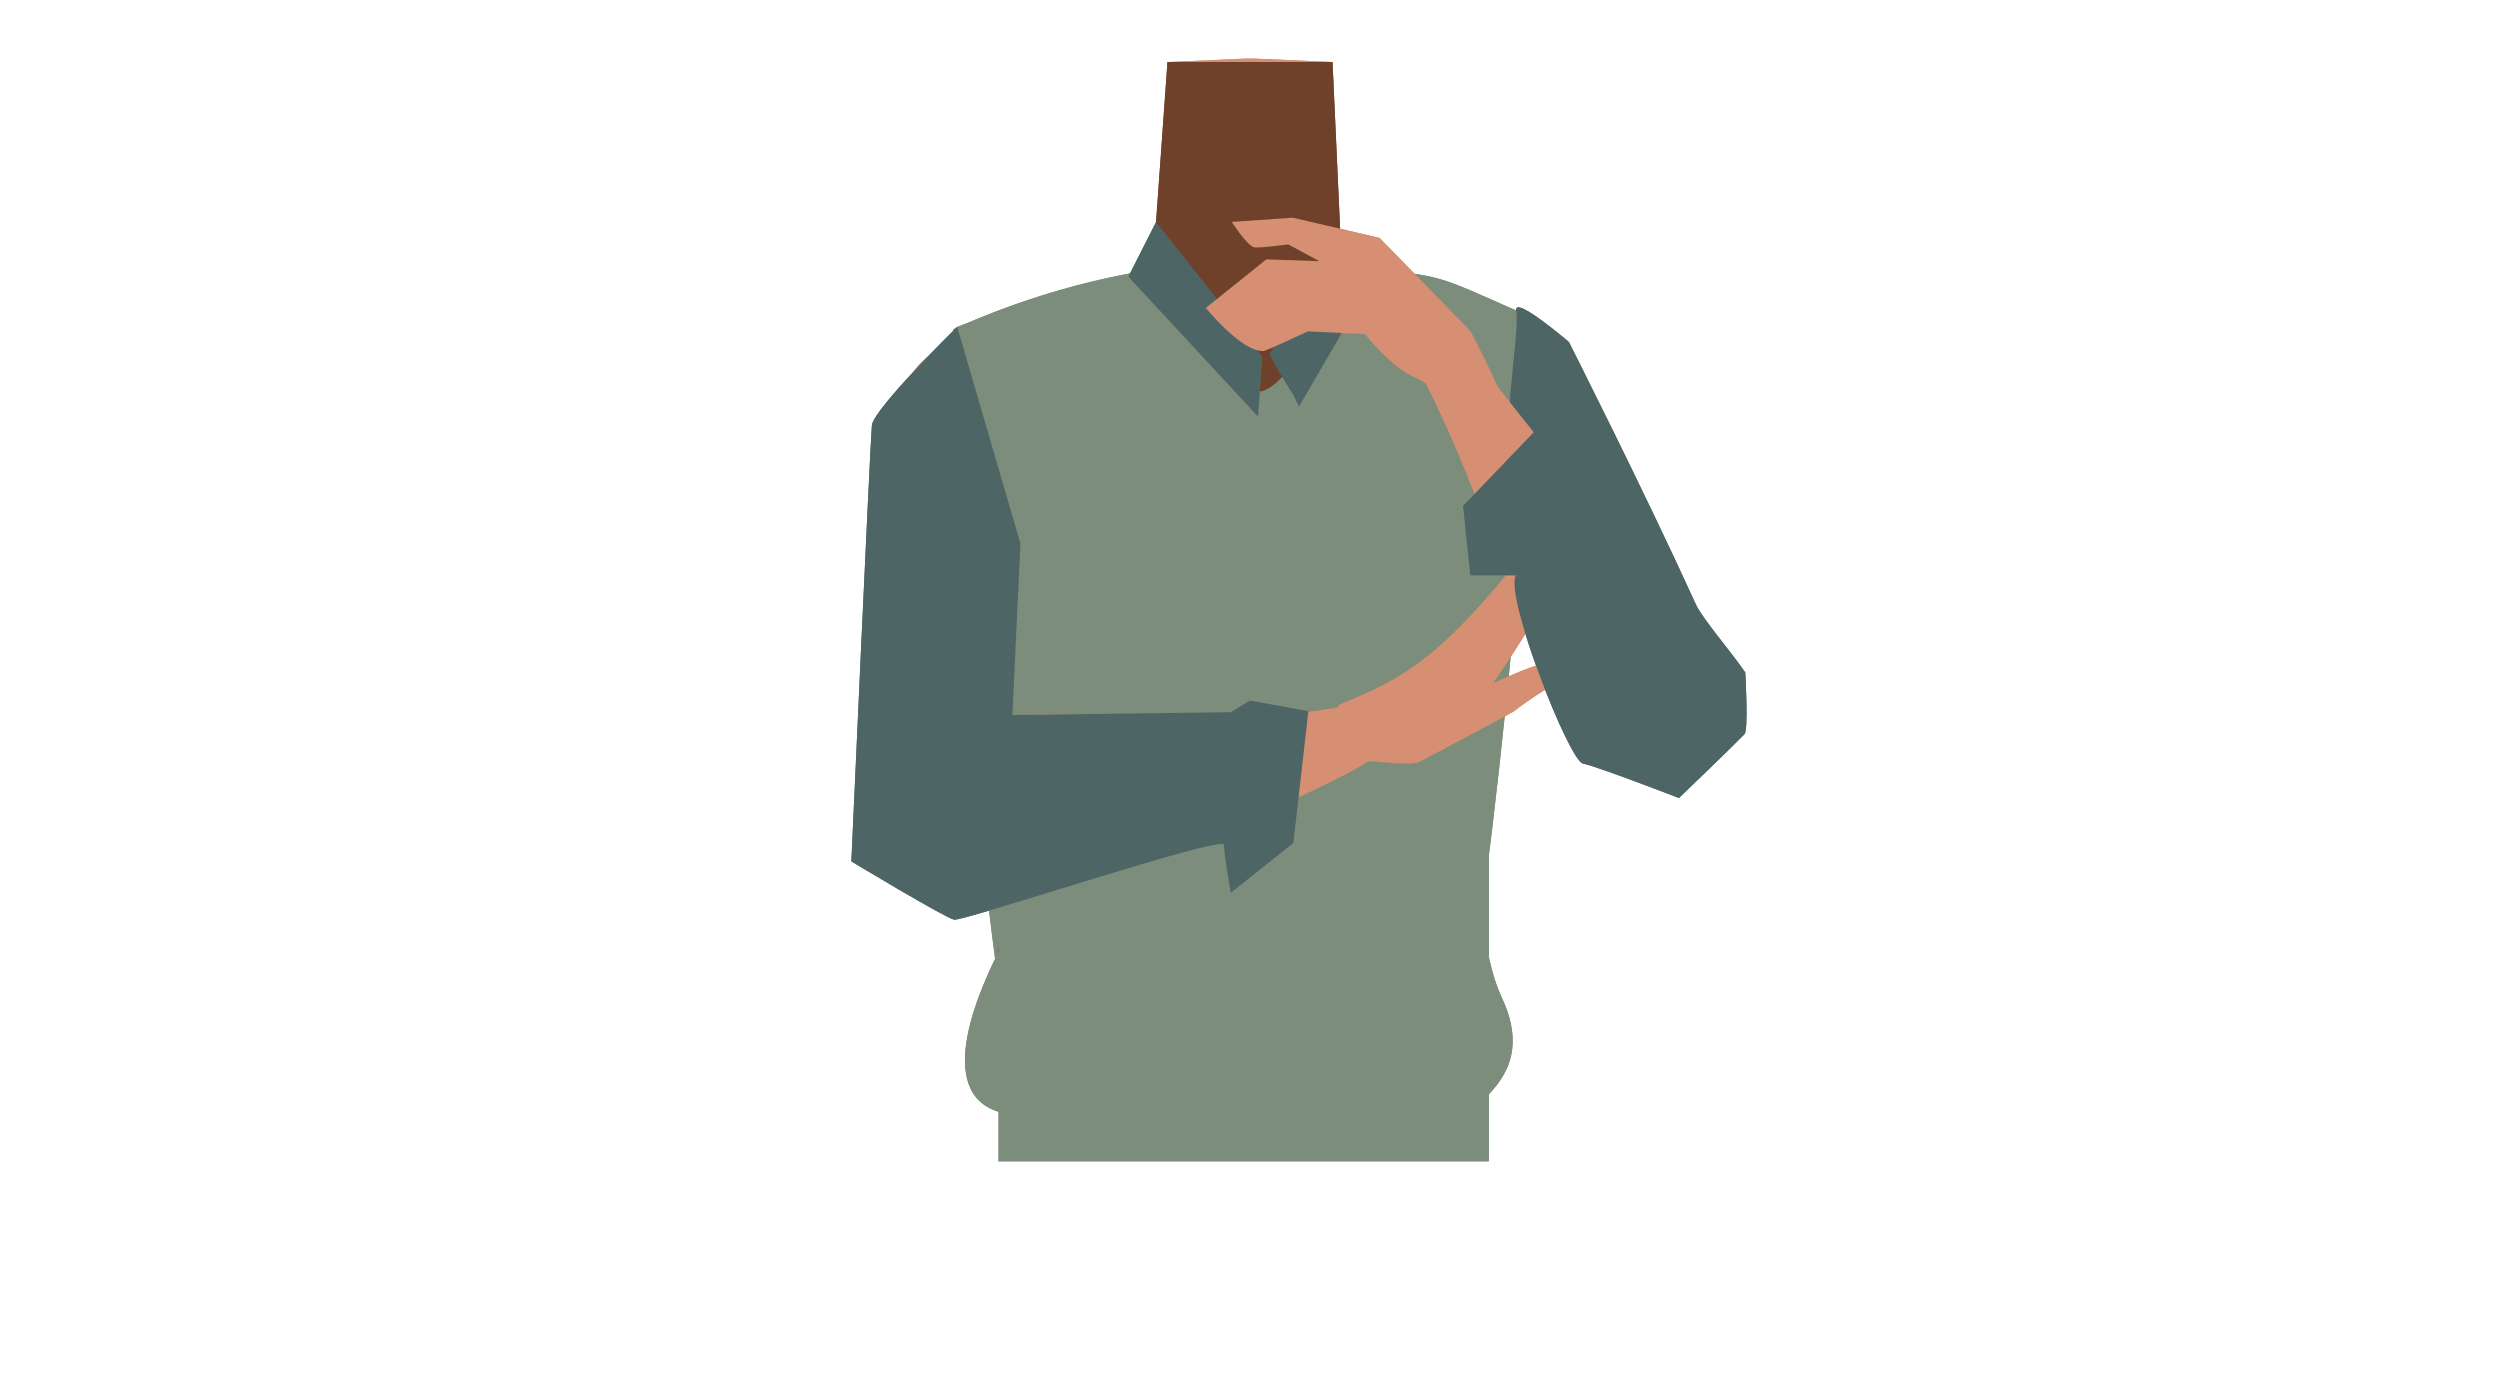
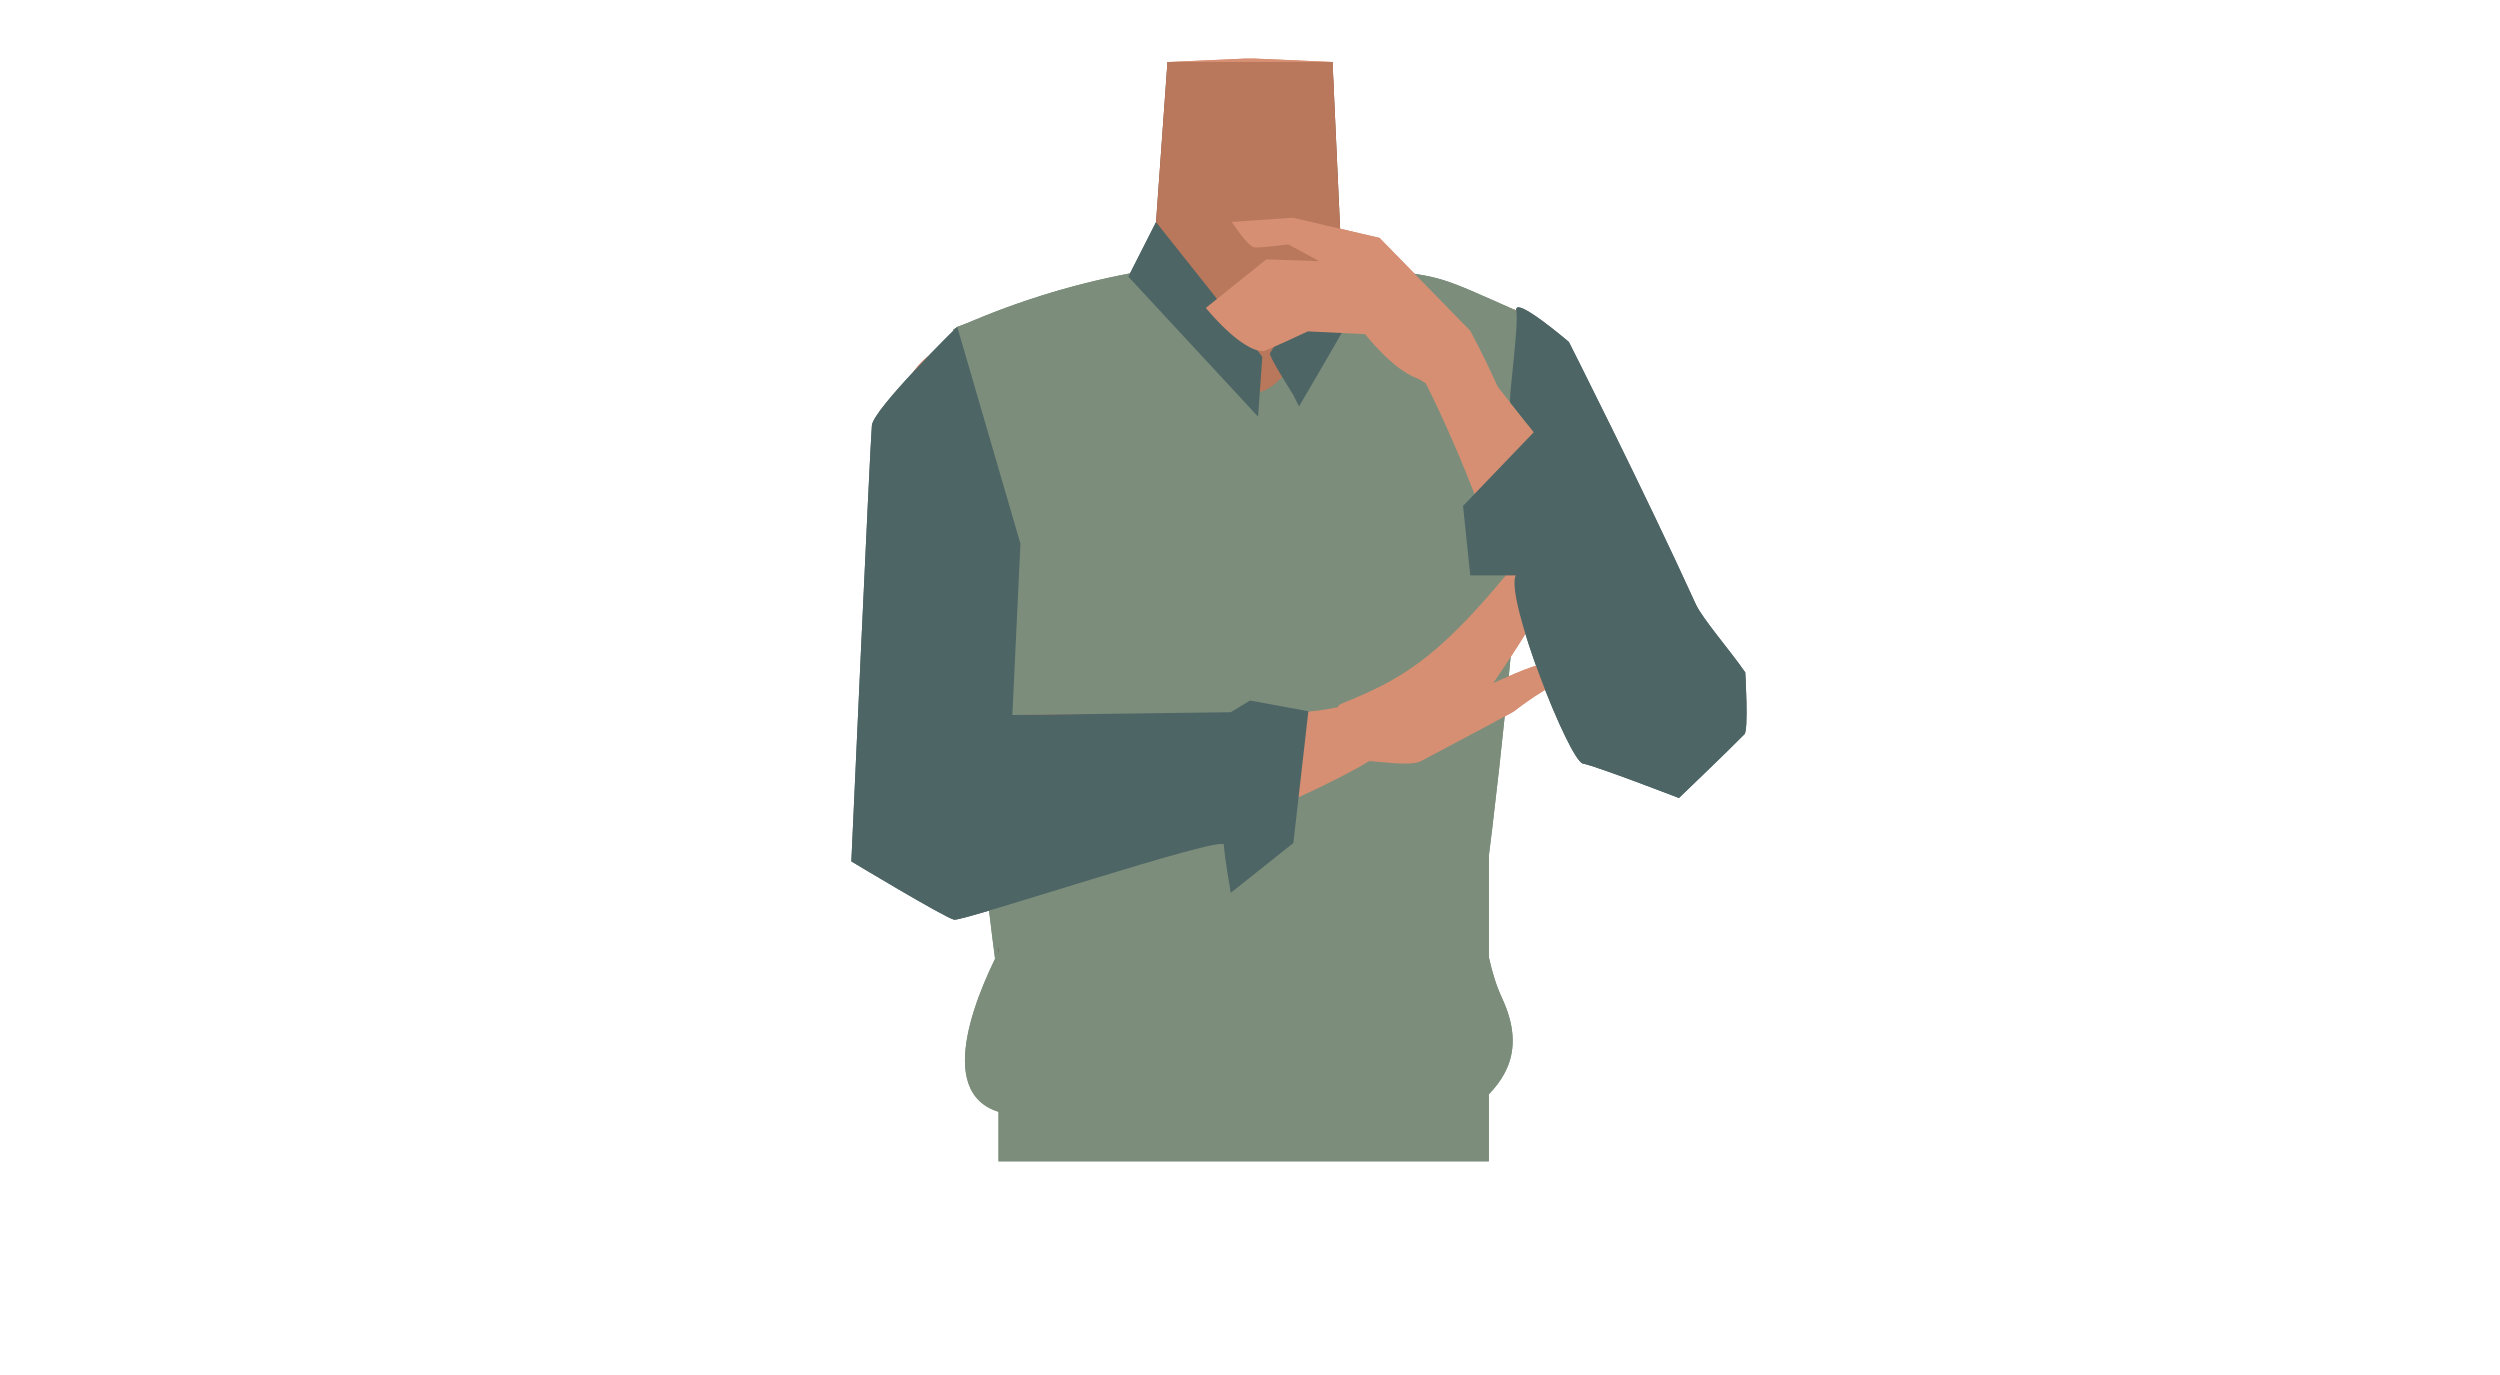
<svg xmlns="http://www.w3.org/2000/svg" viewBox="0 0 588 323.34">
  <defs>
-     <style>.cls-1{fill:#d68f72;}.cls-2{fill:#6f412a;}.cls-3{fill:#4c2a33;}.cls-4{fill:#7c8e7b;}.cls-5{fill:#423632;}.cls-6{fill:#4e6566;}</style>
+     <style>.cls-1{fill:#d68f72;}.cls-2{fill:#6f412a;}.cls-3{fill:#4c2a33;}.cls-4{fill:#7c8e7b;}.cls-5{fill:#423632;}.cls-6{fill:#4e6566;}.cls-7{fill:#b9785c;}</style>
  </defs>
  <g id="Calque_9" data-name="Calque 9">
    <path class="cls-1" d="M321,85.42c0,19.82,12.9,25.22,19.53,32.21,10.53,11.11,21.42,39.28,29.38,51.89,3.76,5.95,14.91,18.53,24.92,13.33h0c12.57-7.26,5.57-23.33,2.55-29.36-6.15-12.27-26.59-65.69-40.07-76.68,0,0-13.12-11.89-25.33-7.69-7.85,2.69-11,8.14-11,16.3Z" />
    <path class="cls-1" d="M294,164.79c-5.48-3.57-8-.63-13.73,2.52-9.75,5.34-15.83,23.72-26.67,26.21-3.85.88-1-16.31-2-22.56-1.54-9.32-9.17-26.27-20.08-35.61-9.24-7.91-14.07-3.57-18.08-16.18-7-22,6.07-38.61,16-42.46,15.17-5.88,37.14-5.1,43.52-14.23l.94-27.7.69-20.19,18.32-.81h2.18l18.32.81.69,20.19.94,27.7c6.38,9.13,36,3.72,48.27,14.39,2.63,2.29,15.78,17.36,43.46,91.08,4.66,12.39-41-40.51-50.27-32.6-10.91,9.34-6.86,27.53-8.39,36.85-1,6.25-9.86,22.2-13.71,21.32-10.84-2.49-16.92-20.87-26.67-26.21-5.74-3.15-8.25-6.09-13.73-2.52" />
    <path class="cls-2" d="M270.76,68.22s36.7,44.44,46.1,22.23l-3.45-75.86H274.59Z" />
    <ellipse class="cls-3" cx="293.91" cy="26.37" rx="10.3" ry="1.63" />
    <path class="cls-4" d="M343.2,246.88c6.52-28,22.17-170,13.46-173.82-18.12-8-16.84-7.87-32.23-9.74-11.06-1.34-18.67,28-28.75,28.92-6.3.58-24-29.11-29.6-28a183.59,183.59,0,0,0-41.83,13.19c-3.66,19.24,7.2,144.8,13.83,172.58" />
    <path class="cls-1" d="M243.3,90.49c8.65,17.82-.45,28.25-3.29,37.41-4.51,14.53-1.86,44.56-3.43,59.35-.74,7-5.16,23.1-16.36,22.76h0c-14.39-1.08-15.2-18.55-15.15-25.28.11-13.68-.82-73.69,6.37-89.41,0,0,2.2-13.22,14.92-14.73,8.18-1,13.37,2.56,16.94,9.9Z" />
    <path class="cls-1" d="M205.51,200c-.42-16.54,5.16-25.94,12.44-29.42,10.32-4.94,76.13-.61,93.84-3.72,10-1.76,15.28-3,16.89,2.86,1.45,5.3-7.82,10.08-11.45,12-34.08,18-59.86,20.72-88.77,21.87C209.48,204.31,205.61,203.83,205.51,200Z" />
    <path class="cls-1" d="M356,167.35a82.36,82.36,0,0,1,13.69-8.59s-4.16-2.67-6.8-2.57c-2.15.09-11.67,4.47-11.67,4.47h0c16.32-23.91,25.17-43.34,26.15-46.21.7-2-1.58-8.12-1.58-8.12s-16.32,22.58-21.3,28.62C337.54,155.48,329.09,160,315.3,165.6c-2.43,1-1.15,15,4.11,13.42,1.84-.56,11.94,1.54,14.79,0C345.6,173,355.67,167.6,356,167.35Z" />
    <rect class="cls-5" x="234.85" y="222.93" width="109.24" height="23.41" />
    <path class="cls-1" d="M401.53,178.28c9.25-6.65,4.5-16.84-.77-25-3.75-5.84-45.75-58.68-57-73.19-6.35-8.2-9.52-12.74-14.63-9.35-4.65,3.09,4.28,15.49,6.14,19.25,19.67,39.61,20.11,62.32,41.1,83C390.15,186.49,398.35,180.56,401.53,178.28Z" />
    <path class="cls-4" d="M231.5,135.35s-3-23.39-6.36-58.48l24.32-8.65,27.44,48.9Z" />
    <path class="cls-6" d="M360.73,101.67,344.1,119l1.71,16.34H356.5c-2.57,5.24,12.61,43.64,15.81,44.25s22.57,8.1,22.57,8.1,11.89-11.38,15.41-15c1-1,.2-14.53.2-14.53-3.72-5.36-10-12.56-11.62-16C386.61,115.25,369,80.43,369,80.43s-13-11.12-12.37-7.37-1.93,21-1.4,21.66Z" />
  </g>
  <g id="Calque_10" data-name="Calque 10">
    <polygon class="cls-4" points="234.85 273.14 234.85 220.21 350.17 193.56 350.17 273.14 234.85 273.14" />
    <path class="cls-6" d="M265.39,65.08l6.51-12.84s25,31.42,25,31.7-1,14.06-1,14.06Z" />
    <path class="cls-6" d="M304.14,92.82s-5.82-9.16-5.45-9.71,16.13-27.19,16.13-27.19,7,9.16,7.36,10-16.65,29.68-16.65,29.68Z" />
    <path class="cls-6" d="M225.14,76.87l14.87,51-1.9,40.3,51.36-.66,4.53-2.75,13.73,2.52-3.53,31L289.47,210s-1.56-8.9-1.6-11.31-61.31,18.06-63.46,17.62-24.17-13.71-24.17-13.71,4.44-98.64,4.83-102.55S225.14,76.87,225.14,76.87Z" />
    <path class="cls-4" d="M238.78,243c-3.22,3.77,14.63-15.1,13.28-15.35S240,214,235.56,222.5s-16.91,34.79,0,39.2,107.62,2.2,112.9-2.65,10.57-11.89,4.85-24.22-3.81-27-8.51-31.85S238.78,243,238.78,243Z" />
    <path class="cls-1" d="M289.71,52.2l14.34-1,20.41,4.75,21.35,21.86s12.17,22.59,8.89,23.73c-5,1.75-17.88-11.28-21.43-12.57-5.73-2.07-12.21-10.39-12.21-10.39l-13.46-.64s-9.86,4.63-10.46,4.64c-5.27.08-13.53-10.16-13.53-10.16L297.85,61l12.44.43L303,57.48s-7.37,1-8.16.65C293.09,57.46,289.71,52.2,289.71,52.2Z" />
    <path class="cls-1" d="M321,85.42c0,19.82,12.9,25.22,19.53,32.21,10.53,11.11,21.42,39.28,29.38,51.89,3.76,5.95,14.91,18.53,24.92,13.33h0c12.57-7.26,5.57-23.33,2.55-29.36-6.15-12.27-26.59-65.69-40.07-76.68,0,0-13.12-11.89-25.33-7.69-7.85,2.69-11,8.14-11,16.3Z" />
    <path class="cls-1" d="M294,164.79c-5.48-3.57-8-.63-13.73,2.52-9.75,5.34-15.83,23.72-26.67,26.21-3.85.88-1-16.31-2-22.56-1.54-9.32-9.17-26.27-20.08-35.61-9.24-7.91-14.07-3.57-18.08-16.18-7-22,6.07-38.61,16-42.46,15.17-5.88,37.14-5.1,43.52-14.23l.94-27.7.69-20.19,18.32-.81h2.18l18.32.81.69,20.19.94,27.7c6.38,9.13,36,3.72,48.27,14.39,2.63,2.29,15.78,17.36,43.46,91.08,4.66,12.39-41-40.51-50.27-32.6-10.91,9.34-6.86,27.53-8.39,36.85-1,6.25-9.86,22.2-13.71,21.32-10.84-2.49-16.92-20.87-26.67-26.21-5.74-3.15-8.25-6.09-13.73-2.52" />
-     <path class="cls-2" d="M270.76,68.22s36.7,44.44,46.1,22.23l-3.45-75.86H274.59Z" />
+     <path class="cls-7" d="M270.76,68.22s36.7,44.44,46.1,22.23l-3.45-75.86H274.59Z" />
    <path class="cls-4" d="M343.2,246.88c6.52-28,22.17-170,13.46-173.82-18.12-8-16.84-7.87-32.23-9.74-11.06-1.34-18.67,28-28.75,28.92-6.3.58-24-29.11-29.6-28a183.59,183.59,0,0,0-41.83,13.19c-3.66,19.24,7.2,144.8,13.83,172.58" />
    <path class="cls-1" d="M243.3,90.49c8.65,17.82-.45,28.25-3.29,37.41-4.51,14.53-1.86,44.56-3.43,59.35-.74,7-5.16,23.1-16.36,22.76h0c-14.39-1.08-15.2-18.55-15.15-25.28.11-13.68-.82-73.69,6.37-89.41,0,0,2.2-13.22,14.92-14.73,8.18-1,13.37,2.56,16.94,9.9Z" />
    <path class="cls-1" d="M205.51,200c-.42-16.54,5.16-25.94,12.44-29.42,10.32-4.94,76.13-.61,93.84-3.72,10-1.76,15.28-3,16.89,2.86,1.45,5.3-7.82,10.08-11.45,12-34.08,18-59.86,20.72-88.77,21.87C209.48,204.31,205.61,203.83,205.51,200Z" />
    <path class="cls-1" d="M356,167.35a82.36,82.36,0,0,1,13.69-8.59s-4.16-2.67-6.8-2.57c-2.15.09-11.67,4.47-11.67,4.47h0c16.32-23.91,25.17-43.34,26.15-46.21.7-2-1.58-8.12-1.58-8.12s-16.32,22.58-21.3,28.62C337.54,155.48,329.09,160,315.3,165.6c-2.43,1-1.15,15,4.11,13.42,1.84-.56,11.94,1.54,14.79,0C345.6,173,355.67,167.6,356,167.35Z" />
    <rect class="cls-5" x="234.85" y="222.93" width="109.24" height="23.41" />
    <path class="cls-1" d="M401.53,178.28c9.25-6.65,4.5-16.84-.77-25-3.75-5.84-45.75-58.68-57-73.19-6.35-8.2-9.52-12.74-14.63-9.35-4.65,3.09,4.28,15.49,6.14,19.25,19.67,39.61,20.11,62.32,41.1,83C390.15,186.49,398.35,180.56,401.53,178.28Z" />
    <path class="cls-4" d="M231.5,135.35s-3-23.39-6.36-58.48l24.32-8.65,27.44,48.9Z" />
    <path class="cls-6" d="M360.73,101.67,344.1,119l1.71,16.34H356.5c-2.57,5.24,12.61,43.64,15.81,44.25s22.57,8.1,22.57,8.1,11.89-11.38,15.41-15c1-1,.2-14.53.2-14.53-3.72-5.36-10-12.56-11.62-16C386.61,115.25,369,80.43,369,80.43s-13-11.12-12.37-7.37-1.93,21-1.4,21.66Z" />
    <polygon class="cls-4" points="234.85 273.14 234.85 220.21 350.17 193.56 350.17 273.14 234.85 273.14" />
    <path class="cls-6" d="M265.39,65.08l6.51-12.84s25,31.42,25,31.7-1,14.06-1,14.06Z" />
    <path class="cls-6" d="M304.14,92.82s-5.82-9.16-5.45-9.71,16.13-27.19,16.13-27.19,7,9.16,7.36,10-16.65,29.68-16.65,29.68Z" />
    <path class="cls-6" d="M225.14,76.87l14.87,51-1.9,40.3,51.36-.66,4.53-2.75,13.73,2.52-3.53,31L289.47,210s-1.56-8.9-1.6-11.31-61.31,18.06-63.46,17.62-24.17-13.71-24.17-13.71,4.44-98.64,4.83-102.55S225.14,76.87,225.14,76.87Z" />
    <path class="cls-4" d="M238.78,243c-3.22,3.77,14.63-15.1,13.28-15.35S240,214,235.56,222.5s-16.91,34.79,0,39.2,107.62,2.2,112.9-2.65,10.57-11.89,4.85-24.22-3.81-27-8.51-31.85S238.78,243,238.78,243Z" />
    <path class="cls-1" d="M289.71,52.2l14.34-1,20.41,4.75,21.35,21.86s12.17,22.59,8.89,23.73c-5,1.75-17.88-11.28-21.43-12.57-5.73-2.07-12.21-10.39-12.21-10.39l-13.46-.64s-9.86,4.63-10.46,4.64c-5.27.08-13.53-10.16-13.53-10.16L297.85,61l12.44.43L303,57.48s-7.37,1-8.16.65C293.09,57.46,289.71,52.2,289.71,52.2Z" />
  </g>
</svg>
